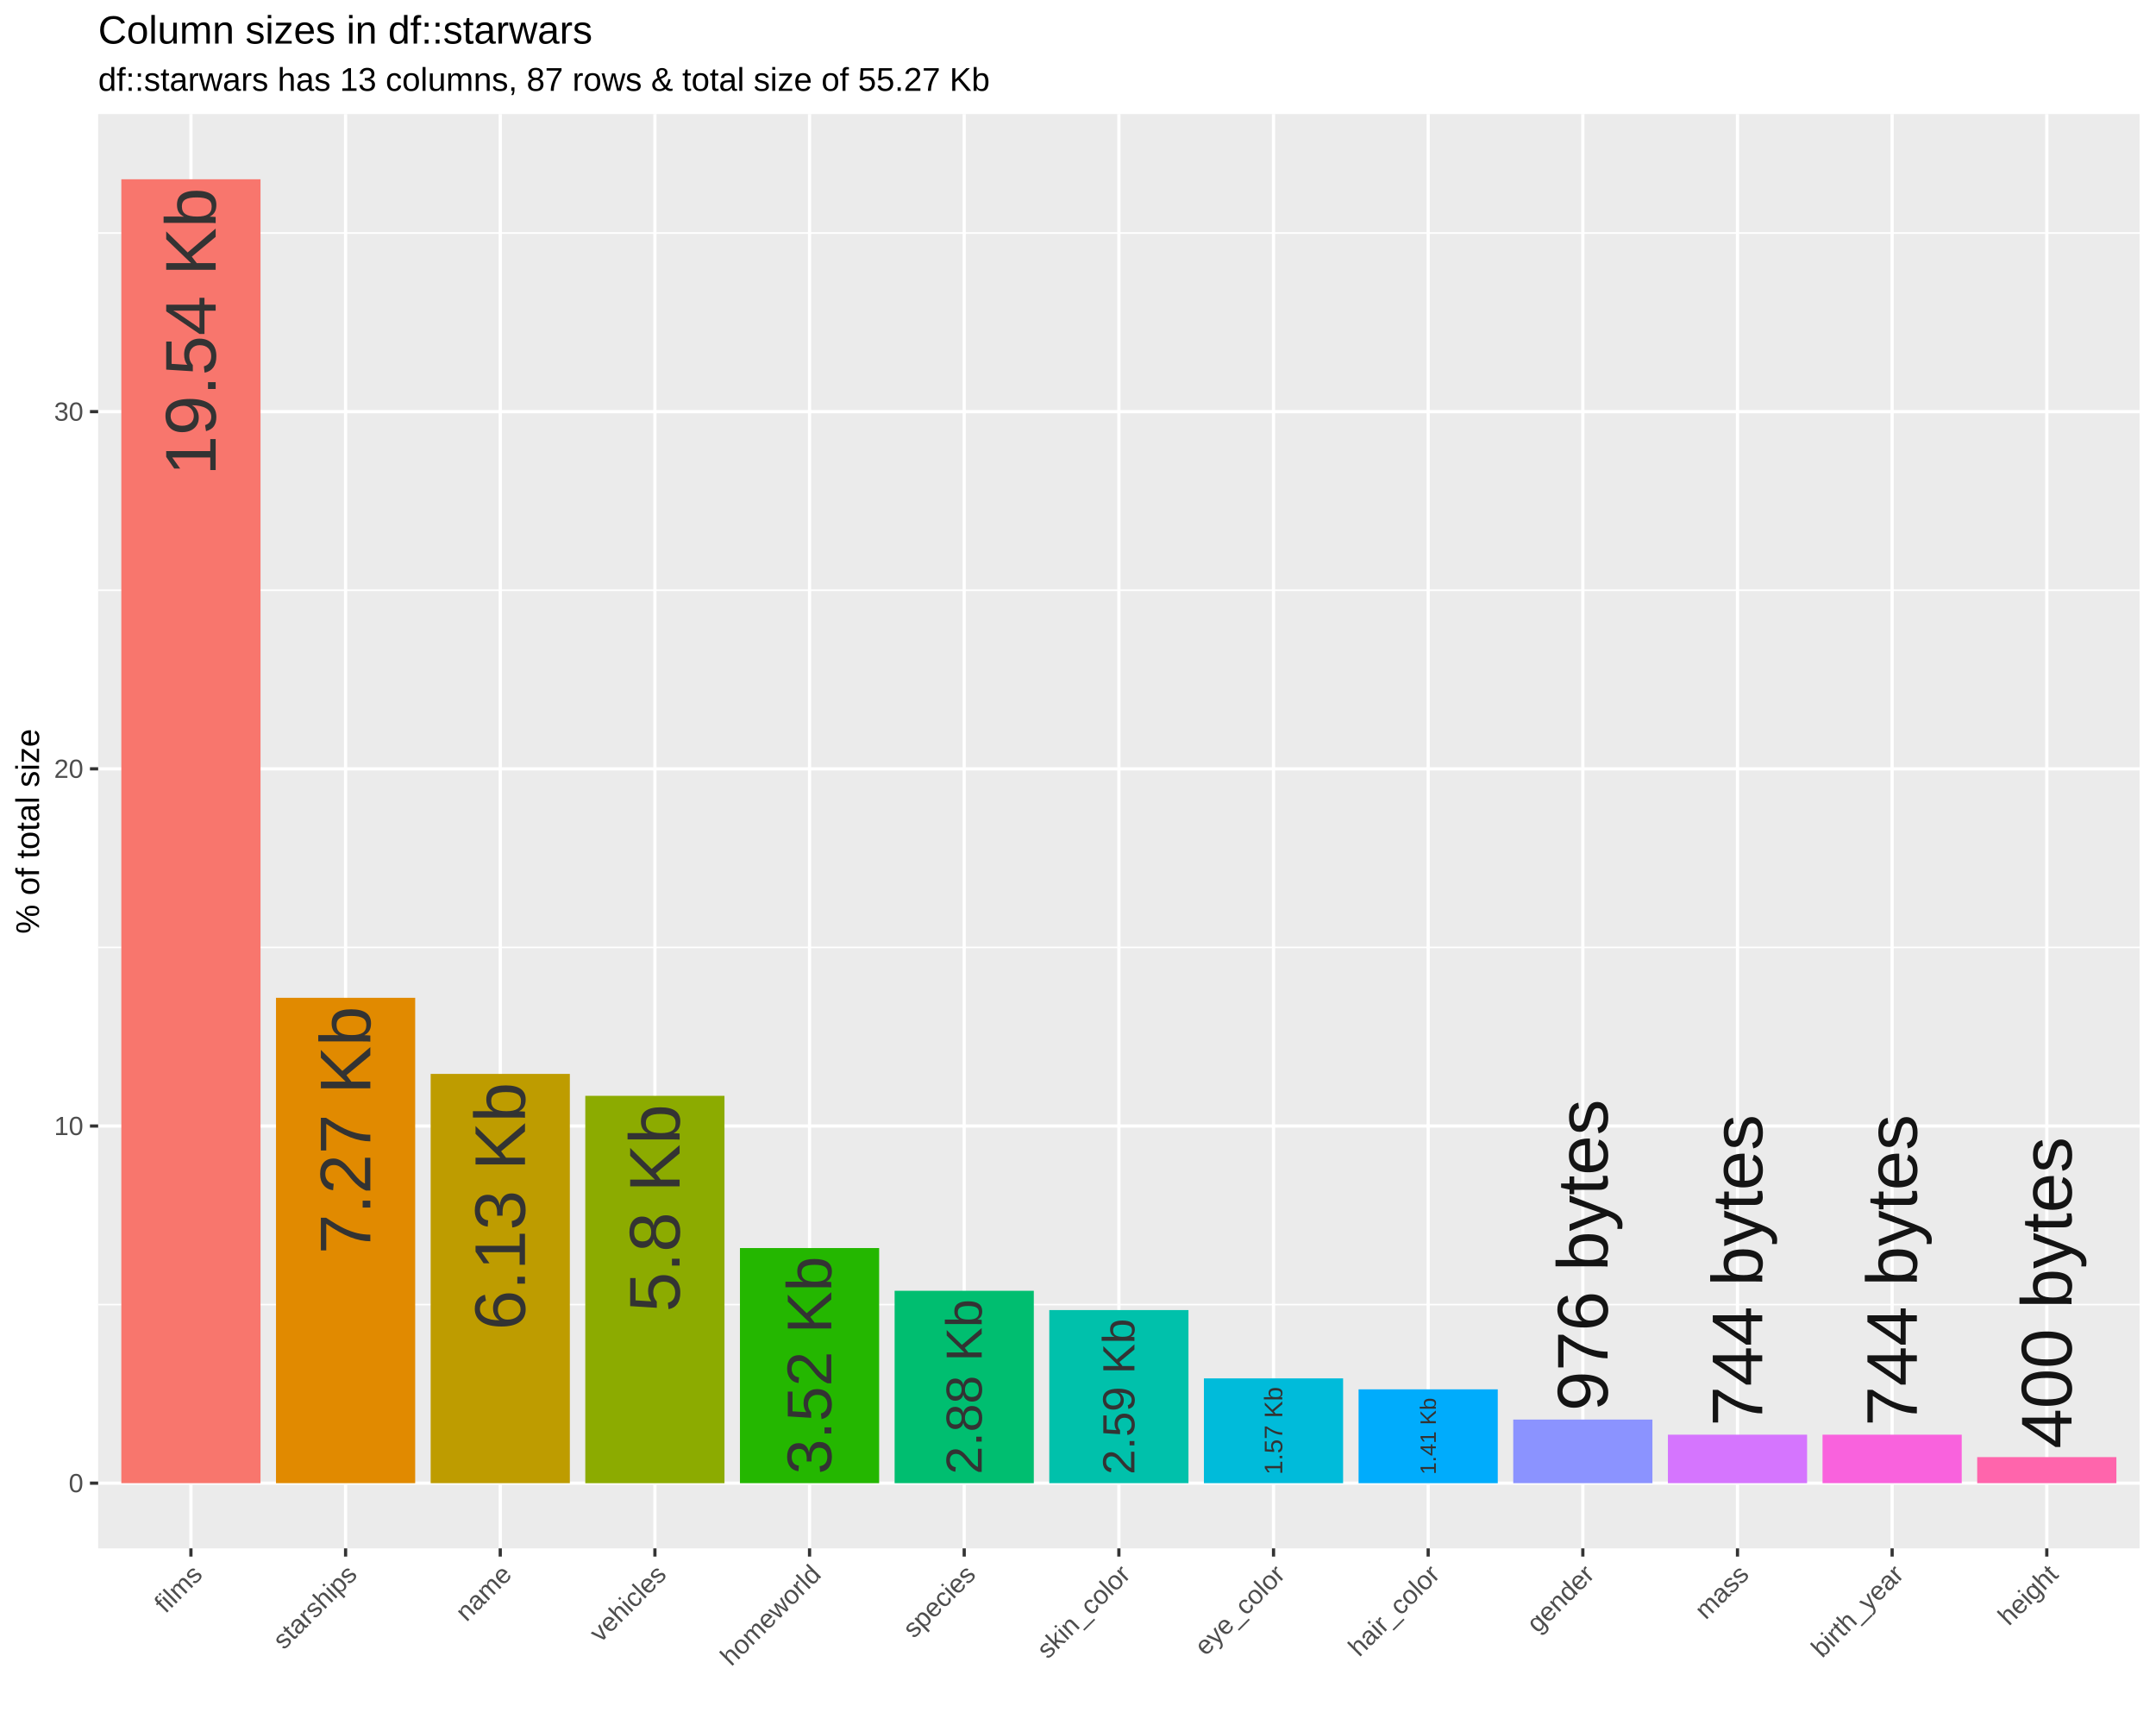
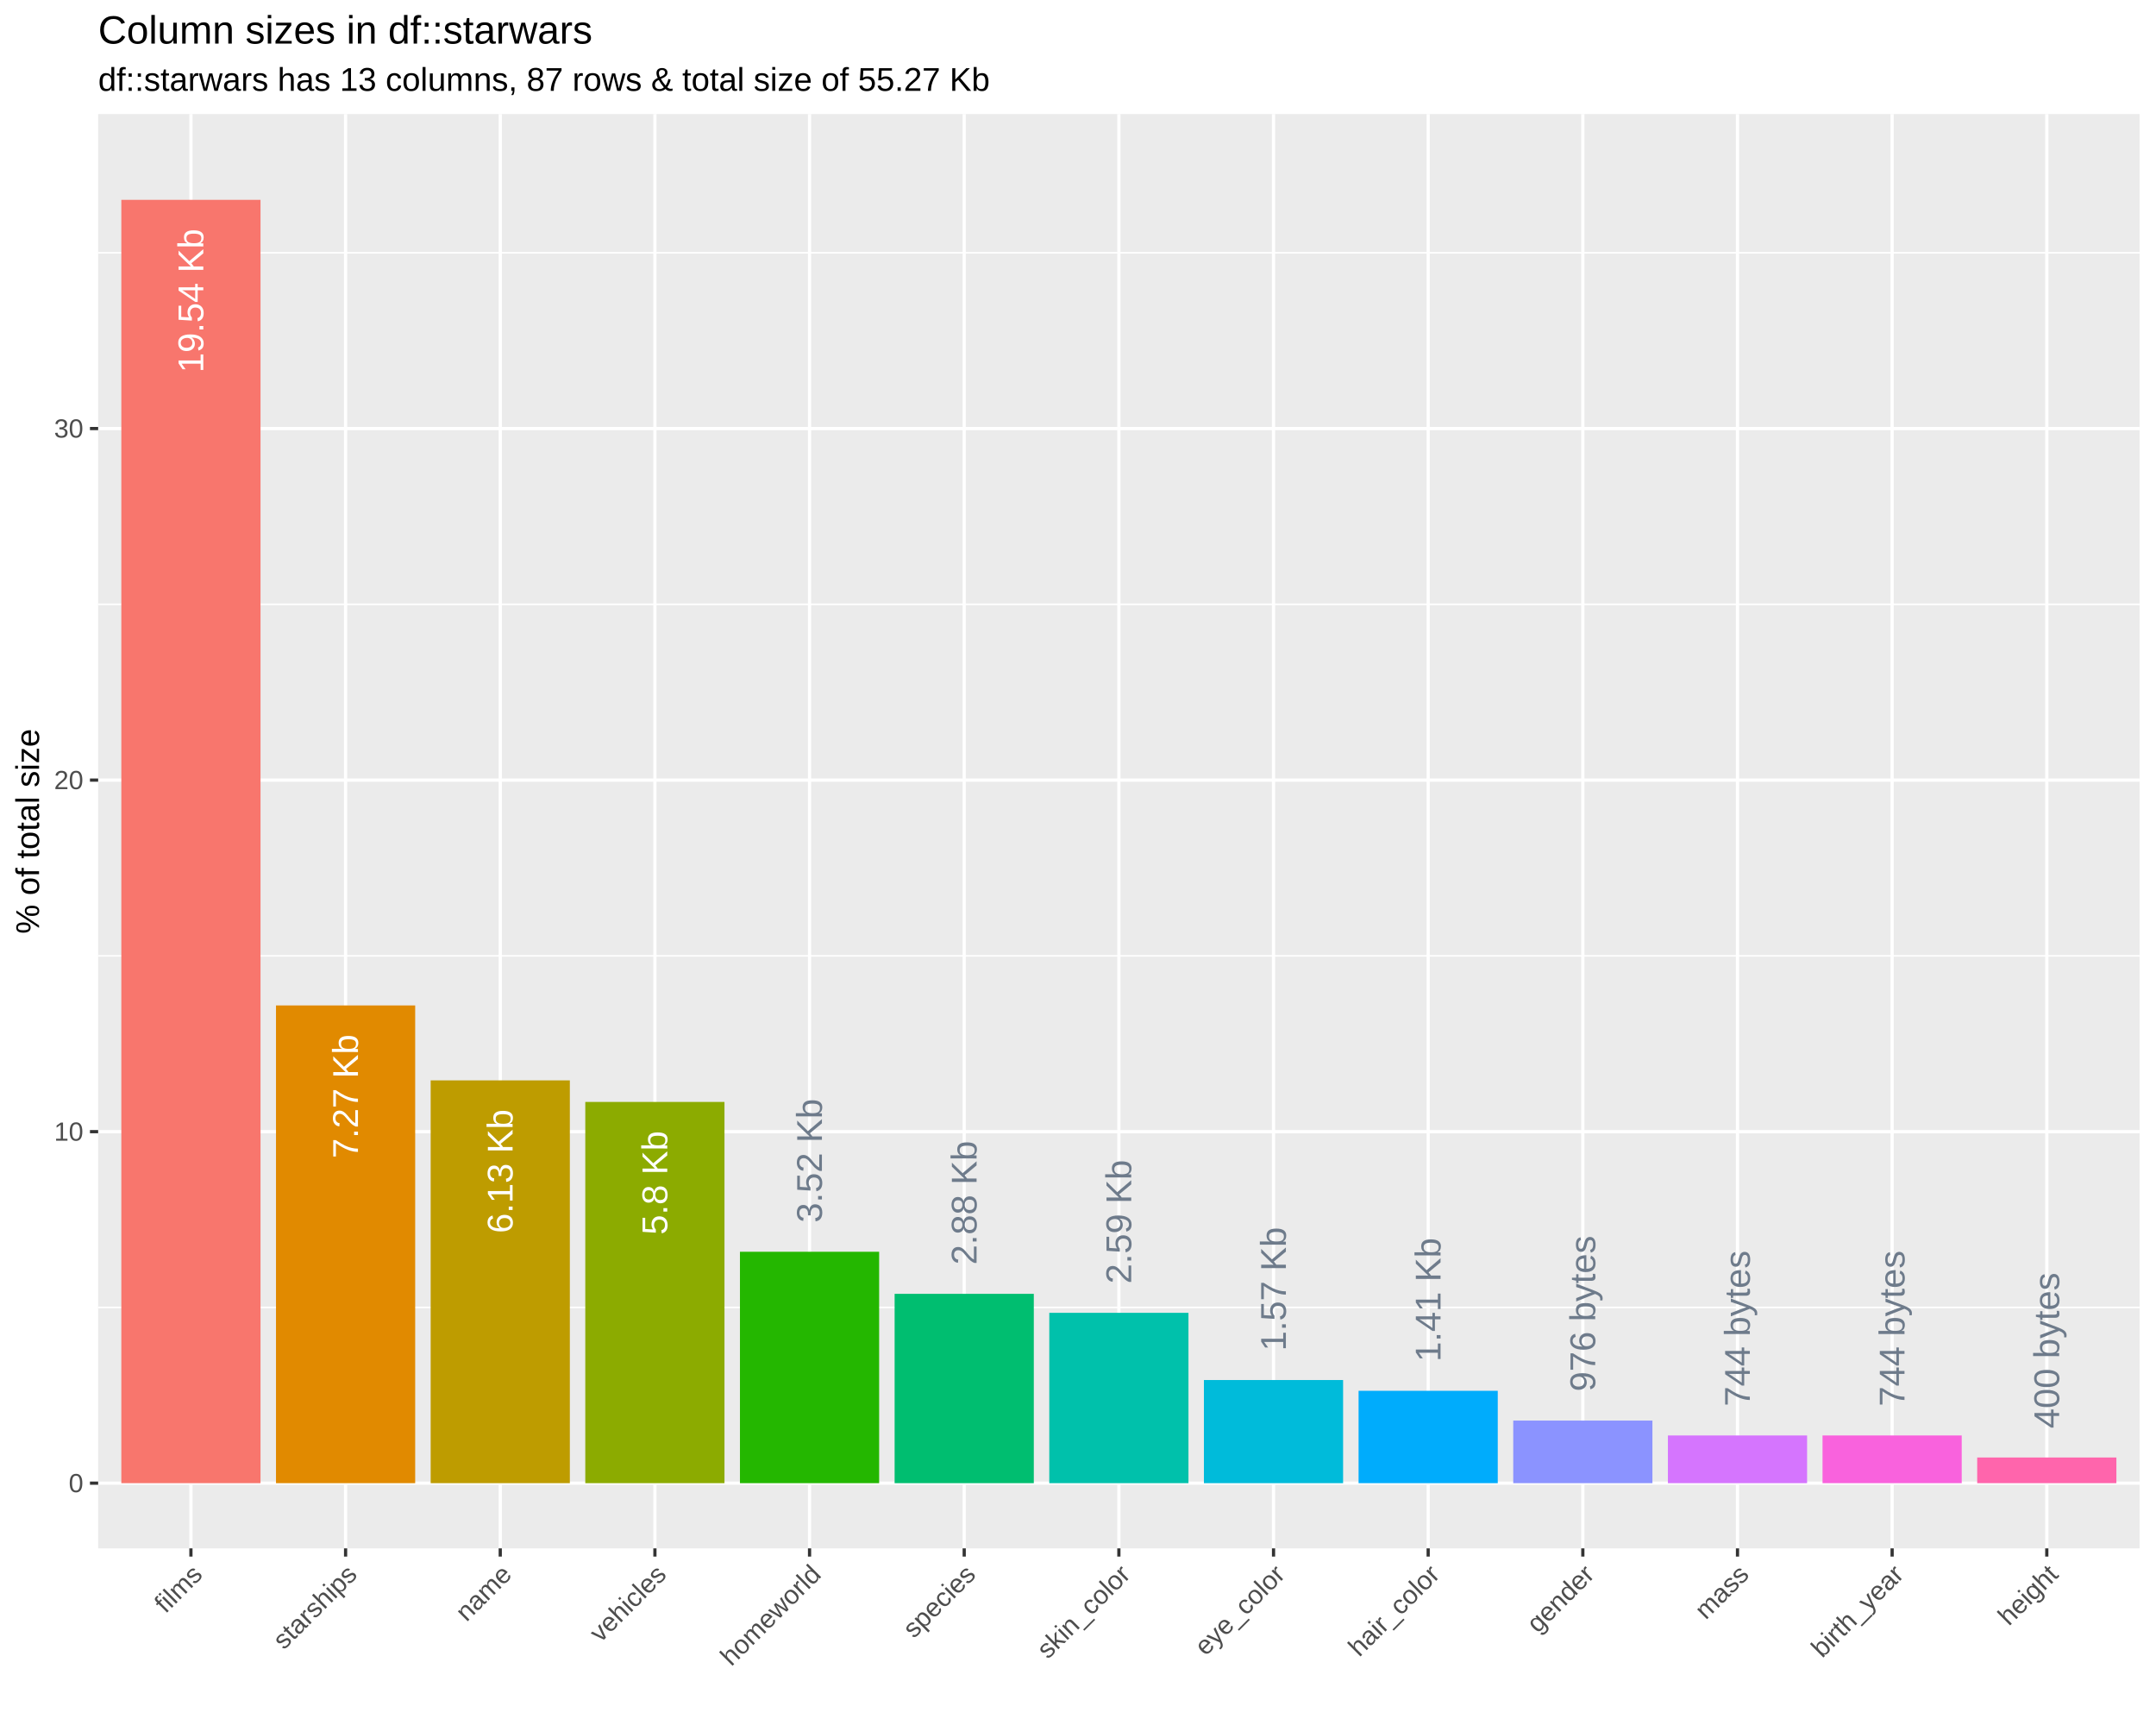
<svg xmlns="http://www.w3.org/2000/svg" viewBox="0 0 720.00 576.00">
  <defs>
    <style type="text/css">
    line, polyline, polygon, path, rect, circle {
      fill: none;
      stroke: #000000;
      stroke-linecap: round;
      stroke-linejoin: round;
      stroke-miterlimit: 10.00;
    }
  </style>
  </defs>
  <rect width="100%" height="100%" style="stroke: none; fill: #FFFFFF;" />
  <rect x="0.00" y="0.00" width="720.00" height="576.00" style="stroke-width: 1.07; stroke: #FFFFFF; fill: #FFFFFF;" />
  <defs>
    <clipPath id="cpMzIuNzh8NzE0LjUyfDUxNy4wMnwzOC4wOQ==">
      <rect x="32.78" y="38.09" width="681.74" height="478.93" />
    </clipPath>
  </defs>
  <rect x="32.78" y="38.09" width="681.74" height="478.93" style="stroke-width: 1.07; stroke: none; fill: #EBEBEB;" clip-path="url(#cpMzIuNzh8NzE0LjUyfDUxNy4wMnwzOC4wOQ==)" />
-   <polyline points="32.78,435.62 714.52,435.62 " style="stroke-width: 0.53; stroke: #FFFFFF; stroke-linecap: butt;" clip-path="url(#cpMzIuNzh8NzE0LjUyfDUxNy4wMnwzOC4wOQ==)" />
-   <polyline points="32.78,316.35 714.52,316.35 " style="stroke-width: 0.53; stroke: #FFFFFF; stroke-linecap: butt;" clip-path="url(#cpMzIuNzh8NzE0LjUyfDUxNy4wMnwzOC4wOQ==)" />
-   <polyline points="32.78,197.09 714.52,197.09 " style="stroke-width: 0.53; stroke: #FFFFFF; stroke-linecap: butt;" clip-path="url(#cpMzIuNzh8NzE0LjUyfDUxNy4wMnwzOC4wOQ==)" />
-   <polyline points="32.78,77.82 714.52,77.82 " style="stroke-width: 0.53; stroke: #FFFFFF; stroke-linecap: butt;" clip-path="url(#cpMzIuNzh8NzE0LjUyfDUxNy4wMnwzOC4wOQ==)" />
+   <polyline points="32.78,436.56 714.52,436.56 " style="stroke-width: 0.53; stroke: #FFFFFF; stroke-linecap: butt;" clip-path="url(#cpMzIuNzh8NzE0LjUyfDUxNy4wMnwzOC4wOQ==)" />
+   <polyline points="32.78,319.17 714.52,319.17 " style="stroke-width: 0.53; stroke: #FFFFFF; stroke-linecap: butt;" clip-path="url(#cpMzIuNzh8NzE0LjUyfDUxNy4wMnwzOC4wOQ==)" />
+   <polyline points="32.78,201.79 714.52,201.79 " style="stroke-width: 0.53; stroke: #FFFFFF; stroke-linecap: butt;" clip-path="url(#cpMzIuNzh8NzE0LjUyfDUxNy4wMnwzOC4wOQ==)" />
+   <polyline points="32.78,84.41 714.52,84.41 " style="stroke-width: 0.53; stroke: #FFFFFF; stroke-linecap: butt;" clip-path="url(#cpMzIuNzh8NzE0LjUyfDUxNy4wMnwzOC4wOQ==)" />
  <polyline points="32.78,495.25 714.52,495.25 " style="stroke-width: 1.07; stroke: #FFFFFF; stroke-linecap: butt;" clip-path="url(#cpMzIuNzh8NzE0LjUyfDUxNy4wMnwzOC4wOQ==)" />
-   <polyline points="32.78,375.99 714.52,375.99 " style="stroke-width: 1.07; stroke: #FFFFFF; stroke-linecap: butt;" clip-path="url(#cpMzIuNzh8NzE0LjUyfDUxNy4wMnwzOC4wOQ==)" />
-   <polyline points="32.78,256.72 714.52,256.72 " style="stroke-width: 1.07; stroke: #FFFFFF; stroke-linecap: butt;" clip-path="url(#cpMzIuNzh8NzE0LjUyfDUxNy4wMnwzOC4wOQ==)" />
-   <polyline points="32.78,137.45 714.52,137.45 " style="stroke-width: 1.07; stroke: #FFFFFF; stroke-linecap: butt;" clip-path="url(#cpMzIuNzh8NzE0LjUyfDUxNy4wMnwzOC4wOQ==)" />
+   <polyline points="32.78,377.87 714.52,377.87 " style="stroke-width: 1.07; stroke: #FFFFFF; stroke-linecap: butt;" clip-path="url(#cpMzIuNzh8NzE0LjUyfDUxNy4wMnwzOC4wOQ==)" />
+   <polyline points="32.78,260.48 714.52,260.48 " style="stroke-width: 1.07; stroke: #FFFFFF; stroke-linecap: butt;" clip-path="url(#cpMzIuNzh8NzE0LjUyfDUxNy4wMnwzOC4wOQ==)" />
+   <polyline points="32.78,143.10 714.52,143.10 " style="stroke-width: 1.07; stroke: #FFFFFF; stroke-linecap: butt;" clip-path="url(#cpMzIuNzh8NzE0LjUyfDUxNy4wMnwzOC4wOQ==)" />
  <polyline points="63.76,517.02 63.76,38.09 " style="stroke-width: 1.07; stroke: #FFFFFF; stroke-linecap: butt;" clip-path="url(#cpMzIuNzh8NzE0LjUyfDUxNy4wMnwzOC4wOQ==)" />
  <polyline points="115.41,517.02 115.41,38.09 " style="stroke-width: 1.07; stroke: #FFFFFF; stroke-linecap: butt;" clip-path="url(#cpMzIuNzh8NzE0LjUyfDUxNy4wMnwzOC4wOQ==)" />
  <polyline points="167.06,517.02 167.06,38.09 " style="stroke-width: 1.07; stroke: #FFFFFF; stroke-linecap: butt;" clip-path="url(#cpMzIuNzh8NzE0LjUyfDUxNy4wMnwzOC4wOQ==)" />
  <polyline points="218.71,517.02 218.71,38.09 " style="stroke-width: 1.07; stroke: #FFFFFF; stroke-linecap: butt;" clip-path="url(#cpMzIuNzh8NzE0LjUyfDUxNy4wMnwzOC4wOQ==)" />
  <polyline points="270.35,517.02 270.35,38.09 " style="stroke-width: 1.07; stroke: #FFFFFF; stroke-linecap: butt;" clip-path="url(#cpMzIuNzh8NzE0LjUyfDUxNy4wMnwzOC4wOQ==)" />
  <polyline points="322.00,517.02 322.00,38.09 " style="stroke-width: 1.07; stroke: #FFFFFF; stroke-linecap: butt;" clip-path="url(#cpMzIuNzh8NzE0LjUyfDUxNy4wMnwzOC4wOQ==)" />
  <polyline points="373.65,517.02 373.65,38.09 " style="stroke-width: 1.07; stroke: #FFFFFF; stroke-linecap: butt;" clip-path="url(#cpMzIuNzh8NzE0LjUyfDUxNy4wMnwzOC4wOQ==)" />
  <polyline points="425.30,517.02 425.30,38.09 " style="stroke-width: 1.07; stroke: #FFFFFF; stroke-linecap: butt;" clip-path="url(#cpMzIuNzh8NzE0LjUyfDUxNy4wMnwzOC4wOQ==)" />
  <polyline points="476.94,517.02 476.94,38.09 " style="stroke-width: 1.07; stroke: #FFFFFF; stroke-linecap: butt;" clip-path="url(#cpMzIuNzh8NzE0LjUyfDUxNy4wMnwzOC4wOQ==)" />
  <polyline points="528.59,517.02 528.59,38.09 " style="stroke-width: 1.07; stroke: #FFFFFF; stroke-linecap: butt;" clip-path="url(#cpMzIuNzh8NzE0LjUyfDUxNy4wMnwzOC4wOQ==)" />
  <polyline points="580.24,517.02 580.24,38.09 " style="stroke-width: 1.07; stroke: #FFFFFF; stroke-linecap: butt;" clip-path="url(#cpMzIuNzh8NzE0LjUyfDUxNy4wMnwzOC4wOQ==)" />
  <polyline points="631.88,517.02 631.88,38.09 " style="stroke-width: 1.07; stroke: #FFFFFF; stroke-linecap: butt;" clip-path="url(#cpMzIuNzh8NzE0LjUyfDUxNy4wMnwzOC4wOQ==)" />
  <polyline points="683.53,517.02 683.53,38.09 " style="stroke-width: 1.07; stroke: #FFFFFF; stroke-linecap: butt;" clip-path="url(#cpMzIuNzh8NzE0LjUyfDUxNy4wMnwzOC4wOQ==)" />
-   <rect x="40.52" y="59.86" width="46.48" height="435.39" style="stroke-width: 1.07; stroke: none; stroke-linecap: square; stroke-linejoin: miter; fill: #F8766D;" clip-path="url(#cpMzIuNzh8NzE0LjUyfDUxNy4wMnwzOC4wOQ==)" />
-   <rect x="92.17" y="333.18" width="46.48" height="162.07" style="stroke-width: 1.07; stroke: none; stroke-linecap: square; stroke-linejoin: miter; fill: #E18A00;" clip-path="url(#cpMzIuNzh8NzE0LjUyfDUxNy4wMnwzOC4wOQ==)" />
-   <rect x="143.82" y="358.59" width="46.48" height="136.66" style="stroke-width: 1.07; stroke: none; stroke-linecap: square; stroke-linejoin: miter; fill: #BE9C00;" clip-path="url(#cpMzIuNzh8NzE0LjUyfDUxNy4wMnwzOC4wOQ==)" />
-   <rect x="195.46" y="365.91" width="46.48" height="129.35" style="stroke-width: 1.07; stroke: none; stroke-linecap: square; stroke-linejoin: miter; fill: #8CAB00;" clip-path="url(#cpMzIuNzh8NzE0LjUyfDUxNy4wMnwzOC4wOQ==)" />
-   <rect x="247.11" y="416.74" width="46.48" height="78.51" style="stroke-width: 1.07; stroke: none; stroke-linecap: square; stroke-linejoin: miter; fill: #24B700;" clip-path="url(#cpMzIuNzh8NzE0LjUyfDUxNy4wMnwzOC4wOQ==)" />
-   <rect x="298.76" y="431.01" width="46.48" height="64.24" style="stroke-width: 1.07; stroke: none; stroke-linecap: square; stroke-linejoin: miter; fill: #00BE70;" clip-path="url(#cpMzIuNzh8NzE0LjUyfDUxNy4wMnwzOC4wOQ==)" />
-   <rect x="350.41" y="437.45" width="46.48" height="57.80" style="stroke-width: 1.07; stroke: none; stroke-linecap: square; stroke-linejoin: miter; fill: #00C1AB;" clip-path="url(#cpMzIuNzh8NzE0LjUyfDUxNy4wMnwzOC4wOQ==)" />
-   <rect x="402.05" y="460.26" width="46.48" height="34.99" style="stroke-width: 1.07; stroke: none; stroke-linecap: square; stroke-linejoin: miter; fill: #00BBDA;" clip-path="url(#cpMzIuNzh8NzE0LjUyfDUxNy4wMnwzOC4wOQ==)" />
-   <rect x="453.70" y="463.92" width="46.48" height="31.34" style="stroke-width: 1.07; stroke: none; stroke-linecap: square; stroke-linejoin: miter; fill: #00ACFC;" clip-path="url(#cpMzIuNzh8NzE0LjUyfDUxNy4wMnwzOC4wOQ==)" />
-   <rect x="505.35" y="474.01" width="46.48" height="21.24" style="stroke-width: 1.07; stroke: none; stroke-linecap: square; stroke-linejoin: miter; fill: #8B93FF;" clip-path="url(#cpMzIuNzh8NzE0LjUyfDUxNy4wMnwzOC4wOQ==)" />
-   <rect x="557.00" y="479.06" width="46.48" height="16.19" style="stroke-width: 1.07; stroke: none; stroke-linecap: square; stroke-linejoin: miter; fill: #D575FE;" clip-path="url(#cpMzIuNzh8NzE0LjUyfDUxNy4wMnwzOC4wOQ==)" />
-   <rect x="608.64" y="479.06" width="46.48" height="16.19" style="stroke-width: 1.07; stroke: none; stroke-linecap: square; stroke-linejoin: miter; fill: #F962DD;" clip-path="url(#cpMzIuNzh8NzE0LjUyfDUxNy4wMnwzOC4wOQ==)" />
-   <rect x="660.29" y="486.55" width="46.48" height="8.70" style="stroke-width: 1.07; stroke: none; stroke-linecap: square; stroke-linejoin: miter; fill: #FF65AC;" clip-path="url(#cpMzIuNzh8NzE0LjUyfDUxNy4wMnwzOC4wOQ==)" />
+   <rect x="40.52" y="66.73" width="46.48" height="428.52" style="stroke-width: 1.07; stroke: none; stroke-linecap: square; stroke-linejoin: miter; fill: #F8766D;" clip-path="url(#cpMzIuNzh8NzE0LjUyfDUxNy4wMnwzOC4wOQ==)" />
+   <rect x="92.17" y="335.73" width="46.48" height="159.52" style="stroke-width: 1.07; stroke: none; stroke-linecap: square; stroke-linejoin: miter; fill: #E18A00;" clip-path="url(#cpMzIuNzh8NzE0LjUyfDUxNy4wMnwzOC4wOQ==)" />
+   <rect x="143.82" y="360.75" width="46.48" height="134.50" style="stroke-width: 1.07; stroke: none; stroke-linecap: square; stroke-linejoin: miter; fill: #BE9C00;" clip-path="url(#cpMzIuNzh8NzE0LjUyfDUxNy4wMnwzOC4wOQ==)" />
+   <rect x="195.46" y="367.95" width="46.48" height="127.30" style="stroke-width: 1.07; stroke: none; stroke-linecap: square; stroke-linejoin: miter; fill: #8CAB00;" clip-path="url(#cpMzIuNzh8NzE0LjUyfDUxNy4wMnwzOC4wOQ==)" />
+   <rect x="247.11" y="417.98" width="46.48" height="77.27" style="stroke-width: 1.07; stroke: none; stroke-linecap: square; stroke-linejoin: miter; fill: #24B700;" clip-path="url(#cpMzIuNzh8NzE0LjUyfDUxNy4wMnwzOC4wOQ==)" />
+   <rect x="298.76" y="432.03" width="46.48" height="63.22" style="stroke-width: 1.07; stroke: none; stroke-linecap: square; stroke-linejoin: miter; fill: #00BE70;" clip-path="url(#cpMzIuNzh8NzE0LjUyfDUxNy4wMnwzOC4wOQ==)" />
+   <rect x="350.41" y="438.37" width="46.48" height="56.88" style="stroke-width: 1.07; stroke: none; stroke-linecap: square; stroke-linejoin: miter; fill: #00C1AB;" clip-path="url(#cpMzIuNzh8NzE0LjUyfDUxNy4wMnwzOC4wOQ==)" />
+   <rect x="402.05" y="460.81" width="46.48" height="34.44" style="stroke-width: 1.07; stroke: none; stroke-linecap: square; stroke-linejoin: miter; fill: #00BBDA;" clip-path="url(#cpMzIuNzh8NzE0LjUyfDUxNy4wMnwzOC4wOQ==)" />
+   <rect x="453.70" y="464.41" width="46.48" height="30.84" style="stroke-width: 1.07; stroke: none; stroke-linecap: square; stroke-linejoin: miter; fill: #00ACFC;" clip-path="url(#cpMzIuNzh8NzE0LjUyfDUxNy4wMnwzOC4wOQ==)" />
+   <rect x="505.35" y="474.35" width="46.48" height="20.90" style="stroke-width: 1.07; stroke: none; stroke-linecap: square; stroke-linejoin: miter; fill: #8B93FF;" clip-path="url(#cpMzIuNzh8NzE0LjUyfDUxNy4wMnwzOC4wOQ==)" />
+   <rect x="557.00" y="479.32" width="46.48" height="15.93" style="stroke-width: 1.07; stroke: none; stroke-linecap: square; stroke-linejoin: miter; fill: #D575FE;" clip-path="url(#cpMzIuNzh8NzE0LjUyfDUxNy4wMnwzOC4wOQ==)" />
+   <rect x="608.64" y="479.32" width="46.48" height="15.93" style="stroke-width: 1.07; stroke: none; stroke-linecap: square; stroke-linejoin: miter; fill: #F962DD;" clip-path="url(#cpMzIuNzh8NzE0LjUyfDUxNy4wMnwzOC4wOQ==)" />
+   <rect x="660.29" y="486.68" width="46.48" height="8.57" style="stroke-width: 1.07; stroke: none; stroke-linecap: square; stroke-linejoin: miter; fill: #FF65AC;" clip-path="url(#cpMzIuNzh8NzE0LjUyfDUxNy4wMnwzOC4wOQ==)" />
  <g clip-path="url(#cpMzIuNzh8NzE0LjUyfDUxNy4wMnwzOC4wOQ==)">
-     <text transform="translate(72.02,158.78) rotate(-90)" style="font-size: 24.00px; fill: #333333; font-family: Liberation Sans;" textLength="96.08px" lengthAdjust="spacingAndGlyphs">19.54 Kb</text>
+     <text transform="translate(67.89,124.45) rotate(-90)" style="font-size: 12.00px; fill: #FFFFFF; font-family: Liberation Sans;" textLength="48.02px" lengthAdjust="spacingAndGlyphs">19.54 Kb</text>
  </g>
  <g clip-path="url(#cpMzIuNzh8NzE0LjUyfDUxNy4wMnwzOC4wOQ==)">
-     <text transform="translate(123.67,418.75) rotate(-90)" style="font-size: 24.00px; fill: #333333; font-family: Liberation Sans;" textLength="82.73px" lengthAdjust="spacingAndGlyphs">7.27 Kb</text>
+     <text transform="translate(119.54,386.78) rotate(-90)" style="font-size: 12.00px; fill: #FFFFFF; font-family: Liberation Sans;" textLength="41.34px" lengthAdjust="spacingAndGlyphs">7.27 Kb</text>
  </g>
  <g clip-path="url(#cpMzIuNzh8NzE0LjUyfDUxNy4wMnwzOC4wOQ==)">
-     <text transform="translate(175.32,444.16) rotate(-90)" style="font-size: 24.00px; fill: #333333; font-family: Liberation Sans;" textLength="82.73px" lengthAdjust="spacingAndGlyphs">6.13 Kb</text>
+     <text transform="translate(171.18,411.80) rotate(-90)" style="font-size: 12.00px; fill: #FFFFFF; font-family: Liberation Sans;" textLength="41.34px" lengthAdjust="spacingAndGlyphs">6.13 Kb</text>
  </g>
  <g clip-path="url(#cpMzIuNzh8NzE0LjUyfDUxNy4wMnwzOC4wOQ==)">
-     <text transform="translate(226.96,438.13) rotate(-90)" style="font-size: 24.00px; fill: #333333; font-family: Liberation Sans;" textLength="69.39px" lengthAdjust="spacingAndGlyphs">5.8 Kb</text>
+     <text transform="translate(222.83,412.32) rotate(-90)" style="font-size: 12.00px; fill: #FFFFFF; font-family: Liberation Sans;" textLength="34.67px" lengthAdjust="spacingAndGlyphs">5.8 Kb</text>
  </g>
  <g clip-path="url(#cpMzIuNzh8NzE0LjUyfDUxNy4wMnwzOC4wOQ==)">
-     <text transform="translate(277.61,492.31) rotate(-90)" style="font-size: 21.12px; fill: #333333; font-family: Liberation Sans;" textLength="72.73px" lengthAdjust="spacingAndGlyphs">3.52 Kb</text>
+     <text transform="translate(274.48,408.27) rotate(-90)" style="font-size: 12.00px; fill: #6E7B8B; font-family: Liberation Sans;" textLength="41.34px" lengthAdjust="spacingAndGlyphs">3.52 Kb</text>
  </g>
  <g clip-path="url(#cpMzIuNzh8NzE0LjUyfDUxNy4wMnwzOC4wOQ==)">
-     <text transform="translate(327.84,492.35) rotate(-90)" style="font-size: 16.98px; fill: #333333; font-family: Liberation Sans;" textLength="58.50px" lengthAdjust="spacingAndGlyphs">2.88 Kb</text>
+     <text transform="translate(326.13,422.32) rotate(-90)" style="font-size: 12.00px; fill: #6E7B8B; font-family: Liberation Sans;" textLength="41.34px" lengthAdjust="spacingAndGlyphs">2.88 Kb</text>
  </g>
  <g clip-path="url(#cpMzIuNzh8NzE0LjUyfDUxNy4wMnwzOC4wOQ==)">
-     <text transform="translate(378.84,492.40) rotate(-90)" style="font-size: 15.11px; fill: #333333; font-family: Liberation Sans;" textLength="52.11px" lengthAdjust="spacingAndGlyphs">2.59 Kb</text>
+     <text transform="translate(377.77,428.66) rotate(-90)" style="font-size: 12.00px; fill: #6E7B8B; font-family: Liberation Sans;" textLength="41.34px" lengthAdjust="spacingAndGlyphs">2.59 Kb</text>
  </g>
  <g clip-path="url(#cpMzIuNzh8NzE0LjUyfDUxNy4wMnwzOC4wOQ==)">
-     <text transform="translate(428.22,492.42) rotate(-90)" style="font-size: 8.50px; fill: #333333; font-family: Liberation Sans;" textLength="29.33px" lengthAdjust="spacingAndGlyphs">1.57 Kb</text>
+     <text transform="translate(429.42,451.11) rotate(-90)" style="font-size: 12.00px; fill: #6E7B8B; font-family: Liberation Sans;" textLength="41.34px" lengthAdjust="spacingAndGlyphs">1.57 Kb</text>
  </g>
  <g clip-path="url(#cpMzIuNzh8NzE0LjUyfDUxNy4wMnwzOC4wOQ==)">
-     <text transform="translate(479.50,492.39) rotate(-90)" style="font-size: 7.44px; fill: #333333; font-family: Liberation Sans;" textLength="25.64px" lengthAdjust="spacingAndGlyphs">1.41 Kb</text>
+     <text transform="translate(481.07,454.71) rotate(-90)" style="font-size: 12.00px; fill: #6E7B8B; font-family: Liberation Sans;" textLength="41.34px" lengthAdjust="spacingAndGlyphs">1.41 Kb</text>
  </g>
  <g clip-path="url(#cpMzIuNzh8NzE0LjUyfDUxNy4wMnwzOC4wOQ==)">
-     <text transform="translate(536.85,471.18) rotate(-90)" style="font-size: 24.00px; fill: #141414; font-family: Liberation Sans;" textLength="104.06px" lengthAdjust="spacingAndGlyphs">976 bytes</text>
+     <text transform="translate(532.72,464.64) rotate(-90)" style="font-size: 12.00px; fill: #6E7B8B; font-family: Liberation Sans;" textLength="52.02px" lengthAdjust="spacingAndGlyphs">976 bytes</text>
  </g>
  <g clip-path="url(#cpMzIuNzh8NzE0LjUyfDUxNy4wMnwzOC4wOQ==)">
-     <text transform="translate(588.50,476.23) rotate(-90)" style="font-size: 24.00px; fill: #141414; font-family: Liberation Sans;" textLength="104.06px" lengthAdjust="spacingAndGlyphs">744 bytes</text>
+     <text transform="translate(584.36,469.61) rotate(-90)" style="font-size: 12.00px; fill: #6E7B8B; font-family: Liberation Sans;" textLength="52.02px" lengthAdjust="spacingAndGlyphs">744 bytes</text>
  </g>
  <g clip-path="url(#cpMzIuNzh8NzE0LjUyfDUxNy4wMnwzOC4wOQ==)">
-     <text transform="translate(640.14,476.23) rotate(-90)" style="font-size: 24.00px; fill: #141414; font-family: Liberation Sans;" textLength="104.06px" lengthAdjust="spacingAndGlyphs">744 bytes</text>
+     <text transform="translate(636.01,469.61) rotate(-90)" style="font-size: 12.00px; fill: #6E7B8B; font-family: Liberation Sans;" textLength="52.02px" lengthAdjust="spacingAndGlyphs">744 bytes</text>
  </g>
  <g clip-path="url(#cpMzIuNzh8NzE0LjUyfDUxNy4wMnwzOC4wOQ==)">
-     <text transform="translate(691.79,483.71) rotate(-90)" style="font-size: 24.00px; fill: #141414; font-family: Liberation Sans;" textLength="104.06px" lengthAdjust="spacingAndGlyphs">400 bytes</text>
+     <text transform="translate(687.66,476.98) rotate(-90)" style="font-size: 12.00px; fill: #6E7B8B; font-family: Liberation Sans;" textLength="52.02px" lengthAdjust="spacingAndGlyphs">400 bytes</text>
  </g>
  <defs>
    <clipPath id="cpMC4wMHw3MjAuMDB8NTc2LjAwfDAuMDA=">
      <rect x="0.00" y="0.00" width="720.00" height="576.00" />
    </clipPath>
  </defs>
  <g clip-path="url(#cpMC4wMHw3MjAuMDB8NTc2LjAwfDAuMDA=)">
    <text x="22.95" y="498.27" style="font-size: 8.80px; fill: #4D4D4D; font-family: Liberation Sans;" textLength="4.89px" lengthAdjust="spacingAndGlyphs">0</text>
  </g>
  <g clip-path="url(#cpMC4wMHw3MjAuMDB8NTc2LjAwfDAuMDA=)">
-     <text x="18.06" y="379.01" style="font-size: 8.80px; fill: #4D4D4D; font-family: Liberation Sans;" textLength="9.78px" lengthAdjust="spacingAndGlyphs">10</text>
+     <text x="18.06" y="380.89" style="font-size: 8.80px; fill: #4D4D4D; font-family: Liberation Sans;" textLength="9.78px" lengthAdjust="spacingAndGlyphs">10</text>
  </g>
  <g clip-path="url(#cpMC4wMHw3MjAuMDB8NTc2LjAwfDAuMDA=)">
-     <text x="18.06" y="259.74" style="font-size: 8.80px; fill: #4D4D4D; font-family: Liberation Sans;" textLength="9.78px" lengthAdjust="spacingAndGlyphs">20</text>
+     <text x="18.06" y="263.51" style="font-size: 8.80px; fill: #4D4D4D; font-family: Liberation Sans;" textLength="9.78px" lengthAdjust="spacingAndGlyphs">20</text>
  </g>
  <g clip-path="url(#cpMC4wMHw3MjAuMDB8NTc2LjAwfDAuMDA=)">
-     <text x="18.06" y="140.48" style="font-size: 8.80px; fill: #4D4D4D; font-family: Liberation Sans;" textLength="9.78px" lengthAdjust="spacingAndGlyphs">30</text>
+     <text x="18.06" y="146.12" style="font-size: 8.80px; fill: #4D4D4D; font-family: Liberation Sans;" textLength="9.78px" lengthAdjust="spacingAndGlyphs">30</text>
  </g>
  <polyline points="30.04,495.25 32.78,495.25 " style="stroke-width: 1.07; stroke: #333333; stroke-linecap: butt;" clip-path="url(#cpMC4wMHw3MjAuMDB8NTc2LjAwfDAuMDA=)" />
-   <polyline points="30.04,375.99 32.78,375.99 " style="stroke-width: 1.07; stroke: #333333; stroke-linecap: butt;" clip-path="url(#cpMC4wMHw3MjAuMDB8NTc2LjAwfDAuMDA=)" />
-   <polyline points="30.04,256.72 32.78,256.72 " style="stroke-width: 1.07; stroke: #333333; stroke-linecap: butt;" clip-path="url(#cpMC4wMHw3MjAuMDB8NTc2LjAwfDAuMDA=)" />
-   <polyline points="30.04,137.45 32.78,137.45 " style="stroke-width: 1.07; stroke: #333333; stroke-linecap: butt;" clip-path="url(#cpMC4wMHw3MjAuMDB8NTc2LjAwfDAuMDA=)" />
+   <polyline points="30.04,377.87 32.78,377.87 " style="stroke-width: 1.07; stroke: #333333; stroke-linecap: butt;" clip-path="url(#cpMC4wMHw3MjAuMDB8NTc2LjAwfDAuMDA=)" />
+   <polyline points="30.04,260.48 32.78,260.48 " style="stroke-width: 1.07; stroke: #333333; stroke-linecap: butt;" clip-path="url(#cpMC4wMHw3MjAuMDB8NTc2LjAwfDAuMDA=)" />
+   <polyline points="30.04,143.10 32.78,143.10 " style="stroke-width: 1.07; stroke: #333333; stroke-linecap: butt;" clip-path="url(#cpMC4wMHw3MjAuMDB8NTc2LjAwfDAuMDA=)" />
  <polyline points="63.76,519.76 63.76,517.02 " style="stroke-width: 1.07; stroke: #333333; stroke-linecap: butt;" clip-path="url(#cpMC4wMHw3MjAuMDB8NTc2LjAwfDAuMDA=)" />
  <polyline points="115.41,519.76 115.41,517.02 " style="stroke-width: 1.07; stroke: #333333; stroke-linecap: butt;" clip-path="url(#cpMC4wMHw3MjAuMDB8NTc2LjAwfDAuMDA=)" />
  <polyline points="167.06,519.76 167.06,517.02 " style="stroke-width: 1.07; stroke: #333333; stroke-linecap: butt;" clip-path="url(#cpMC4wMHw3MjAuMDB8NTc2LjAwfDAuMDA=)" />
  <polyline points="218.71,519.76 218.71,517.02 " style="stroke-width: 1.07; stroke: #333333; stroke-linecap: butt;" clip-path="url(#cpMC4wMHw3MjAuMDB8NTc2LjAwfDAuMDA=)" />
  <polyline points="270.35,519.76 270.35,517.02 " style="stroke-width: 1.07; stroke: #333333; stroke-linecap: butt;" clip-path="url(#cpMC4wMHw3MjAuMDB8NTc2LjAwfDAuMDA=)" />
  <polyline points="322.00,519.76 322.00,517.02 " style="stroke-width: 1.07; stroke: #333333; stroke-linecap: butt;" clip-path="url(#cpMC4wMHw3MjAuMDB8NTc2LjAwfDAuMDA=)" />
  <polyline points="373.65,519.76 373.65,517.02 " style="stroke-width: 1.07; stroke: #333333; stroke-linecap: butt;" clip-path="url(#cpMC4wMHw3MjAuMDB8NTc2LjAwfDAuMDA=)" />
  <polyline points="425.30,519.76 425.30,517.02 " style="stroke-width: 1.07; stroke: #333333; stroke-linecap: butt;" clip-path="url(#cpMC4wMHw3MjAuMDB8NTc2LjAwfDAuMDA=)" />
  <polyline points="476.94,519.76 476.94,517.02 " style="stroke-width: 1.07; stroke: #333333; stroke-linecap: butt;" clip-path="url(#cpMC4wMHw3MjAuMDB8NTc2LjAwfDAuMDA=)" />
  <polyline points="528.59,519.76 528.59,517.02 " style="stroke-width: 1.07; stroke: #333333; stroke-linecap: butt;" clip-path="url(#cpMC4wMHw3MjAuMDB8NTc2LjAwfDAuMDA=)" />
  <polyline points="580.24,519.76 580.24,517.02 " style="stroke-width: 1.07; stroke: #333333; stroke-linecap: butt;" clip-path="url(#cpMC4wMHw3MjAuMDB8NTc2LjAwfDAuMDA=)" />
  <polyline points="631.88,519.76 631.88,517.02 " style="stroke-width: 1.07; stroke: #333333; stroke-linecap: butt;" clip-path="url(#cpMC4wMHw3MjAuMDB8NTc2LjAwfDAuMDA=)" />
  <polyline points="683.53,519.76 683.53,517.02 " style="stroke-width: 1.07; stroke: #333333; stroke-linecap: butt;" clip-path="url(#cpMC4wMHw3MjAuMDB8NTc2LjAwfDAuMDA=)" />
  <g clip-path="url(#cpMC4wMHw3MjAuMDB8NTc2LjAwfDAuMDA=)">
    <text transform="translate(55.26,539.01) rotate(-45)" style="font-size: 8.80px; fill: #4D4D4D; font-family: Liberation Sans;" textLength="18.08px" lengthAdjust="spacingAndGlyphs">films</text>
  </g>
  <g clip-path="url(#cpMC4wMHw3MjAuMDB8NTc2LjAwfDAuMDA=)">
    <text transform="translate(94.79,551.12) rotate(-45)" style="font-size: 8.80px; fill: #4D4D4D; font-family: Liberation Sans;" textLength="35.20px" lengthAdjust="spacingAndGlyphs">starships</text>
  </g>
  <g clip-path="url(#cpMC4wMHw3MjAuMDB8NTc2LjAwfDAuMDA=)">
    <text transform="translate(155.78,541.78) rotate(-45)" style="font-size: 8.80px; fill: #4D4D4D; font-family: Liberation Sans;" textLength="22.00px" lengthAdjust="spacingAndGlyphs">name</text>
  </g>
  <g clip-path="url(#cpMC4wMHw3MjAuMDB8NTc2LjAwfDAuMDA=)">
    <text transform="translate(200.50,548.71) rotate(-45)" style="font-size: 8.80px; fill: #4D4D4D; font-family: Liberation Sans;" textLength="31.80px" lengthAdjust="spacingAndGlyphs">vehicles</text>
  </g>
  <g clip-path="url(#cpMC4wMHw3MjAuMDB8NTc2LjAwfDAuMDA=)">
    <text transform="translate(244.21,556.64) rotate(-45)" style="font-size: 8.80px; fill: #4D4D4D; font-family: Liberation Sans;" textLength="43.02px" lengthAdjust="spacingAndGlyphs">homeworld</text>
  </g>
  <g clip-path="url(#cpMC4wMHw3MjAuMDB8NTc2LjAwfDAuMDA=)">
    <text transform="translate(305.17,547.33) rotate(-45)" style="font-size: 8.80px; fill: #4D4D4D; font-family: Liberation Sans;" textLength="29.84px" lengthAdjust="spacingAndGlyphs">species</text>
  </g>
  <g clip-path="url(#cpMC4wMHw3MjAuMDB8NTc2LjAwfDAuMDA=)">
    <text transform="translate(349.92,554.24) rotate(-45)" style="font-size: 8.80px; fill: #4D4D4D; font-family: Liberation Sans;" textLength="39.61px" lengthAdjust="spacingAndGlyphs">skin_color</text>
  </g>
  <g clip-path="url(#cpMC4wMHw3MjAuMDB8NTc2LjAwfDAuMDA=)">
    <text transform="translate(402.60,553.20) rotate(-45)" style="font-size: 8.80px; fill: #4D4D4D; font-family: Liberation Sans;" textLength="38.14px" lengthAdjust="spacingAndGlyphs">eye_color</text>
  </g>
  <g clip-path="url(#cpMC4wMHw3MjAuMDB8NTc2LjAwfDAuMDA=)">
    <text transform="translate(453.92,553.53) rotate(-45)" style="font-size: 8.80px; fill: #4D4D4D; font-family: Liberation Sans;" textLength="38.61px" lengthAdjust="spacingAndGlyphs">hair_color</text>
  </g>
  <g clip-path="url(#cpMC4wMHw3MjAuMDB8NTc2LjAwfDAuMDA=)">
    <text transform="translate(513.51,545.58) rotate(-45)" style="font-size: 8.80px; fill: #4D4D4D; font-family: Liberation Sans;" textLength="27.38px" lengthAdjust="spacingAndGlyphs">gender</text>
  </g>
  <g clip-path="url(#cpMC4wMHw3MjAuMDB8NTc2LjAwfDAuMDA=)">
    <text transform="translate(569.64,541.10) rotate(-45)" style="font-size: 8.80px; fill: #4D4D4D; font-family: Liberation Sans;" textLength="21.03px" lengthAdjust="spacingAndGlyphs">mass</text>
  </g>
  <g clip-path="url(#cpMC4wMHw3MjAuMDB8NTc2LjAwfDAuMDA=)">
    <text transform="translate(608.52,553.87) rotate(-45)" style="font-size: 8.80px; fill: #4D4D4D; font-family: Liberation Sans;" textLength="39.09px" lengthAdjust="spacingAndGlyphs">birth_year</text>
  </g>
  <g clip-path="url(#cpMC4wMHw3MjAuMDB8NTc2LjAwfDAuMDA=)">
    <text transform="translate(670.87,543.17) rotate(-45)" style="font-size: 8.80px; fill: #4D4D4D; font-family: Liberation Sans;" textLength="23.95px" lengthAdjust="spacingAndGlyphs">height</text>
  </g>
  <g clip-path="url(#cpMC4wMHw3MjAuMDB8NTc2LjAwfDAuMDA=)">
    <text transform="translate(13.04,311.82) rotate(-90)" style="font-size: 11.00px; font-family: Liberation Sans;" textLength="68.53px" lengthAdjust="spacingAndGlyphs">% of total size</text>
  </g>
  <g clip-path="url(#cpMC4wMHw3MjAuMDB8NTc2LjAwfDAuMDA=)">
    <text x="32.78" y="30.33" style="font-size: 11.00px; font-family: Liberation Sans;" textLength="298.00px" lengthAdjust="spacingAndGlyphs">df::starwars has 13 columns, 87 rows &amp; total size of 55.27 Kb</text>
  </g>
  <g clip-path="url(#cpMC4wMHw3MjAuMDB8NTc2LjAwfDAuMDA=)">
    <text x="32.78" y="14.56" style="font-size: 13.20px; font-family: Liberation Sans;" textLength="164.83px" lengthAdjust="spacingAndGlyphs">Column sizes in df::starwars</text>
  </g>
</svg>
